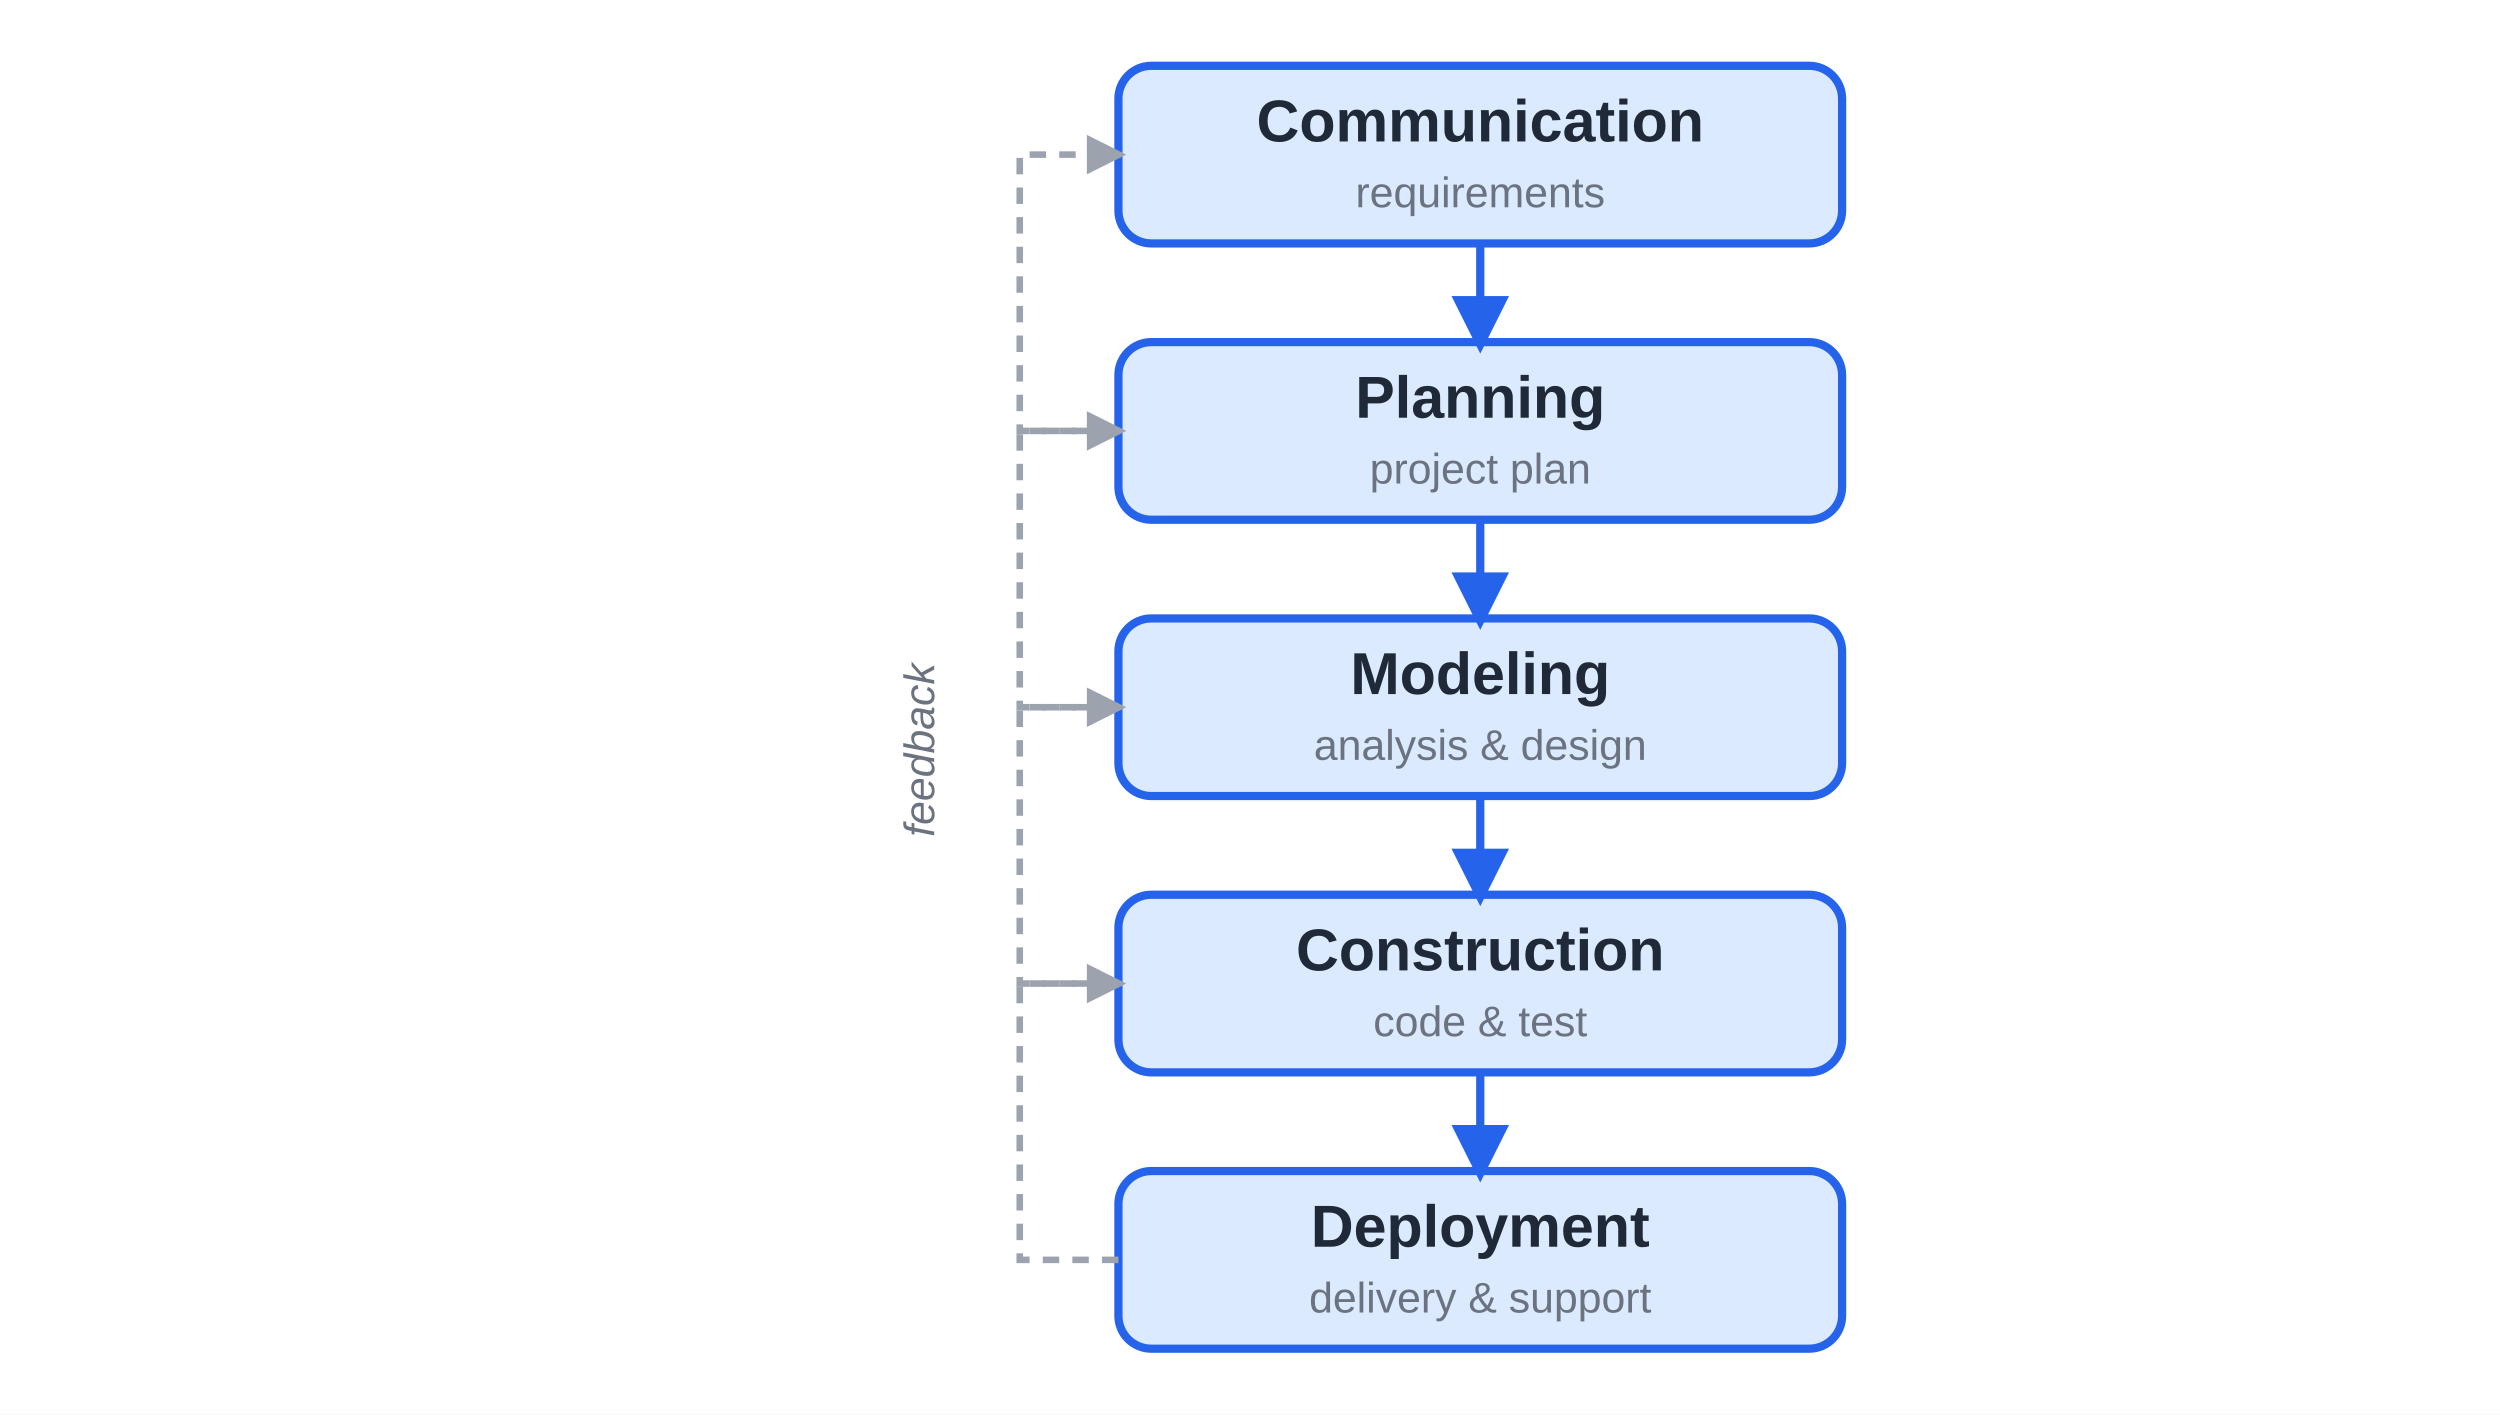
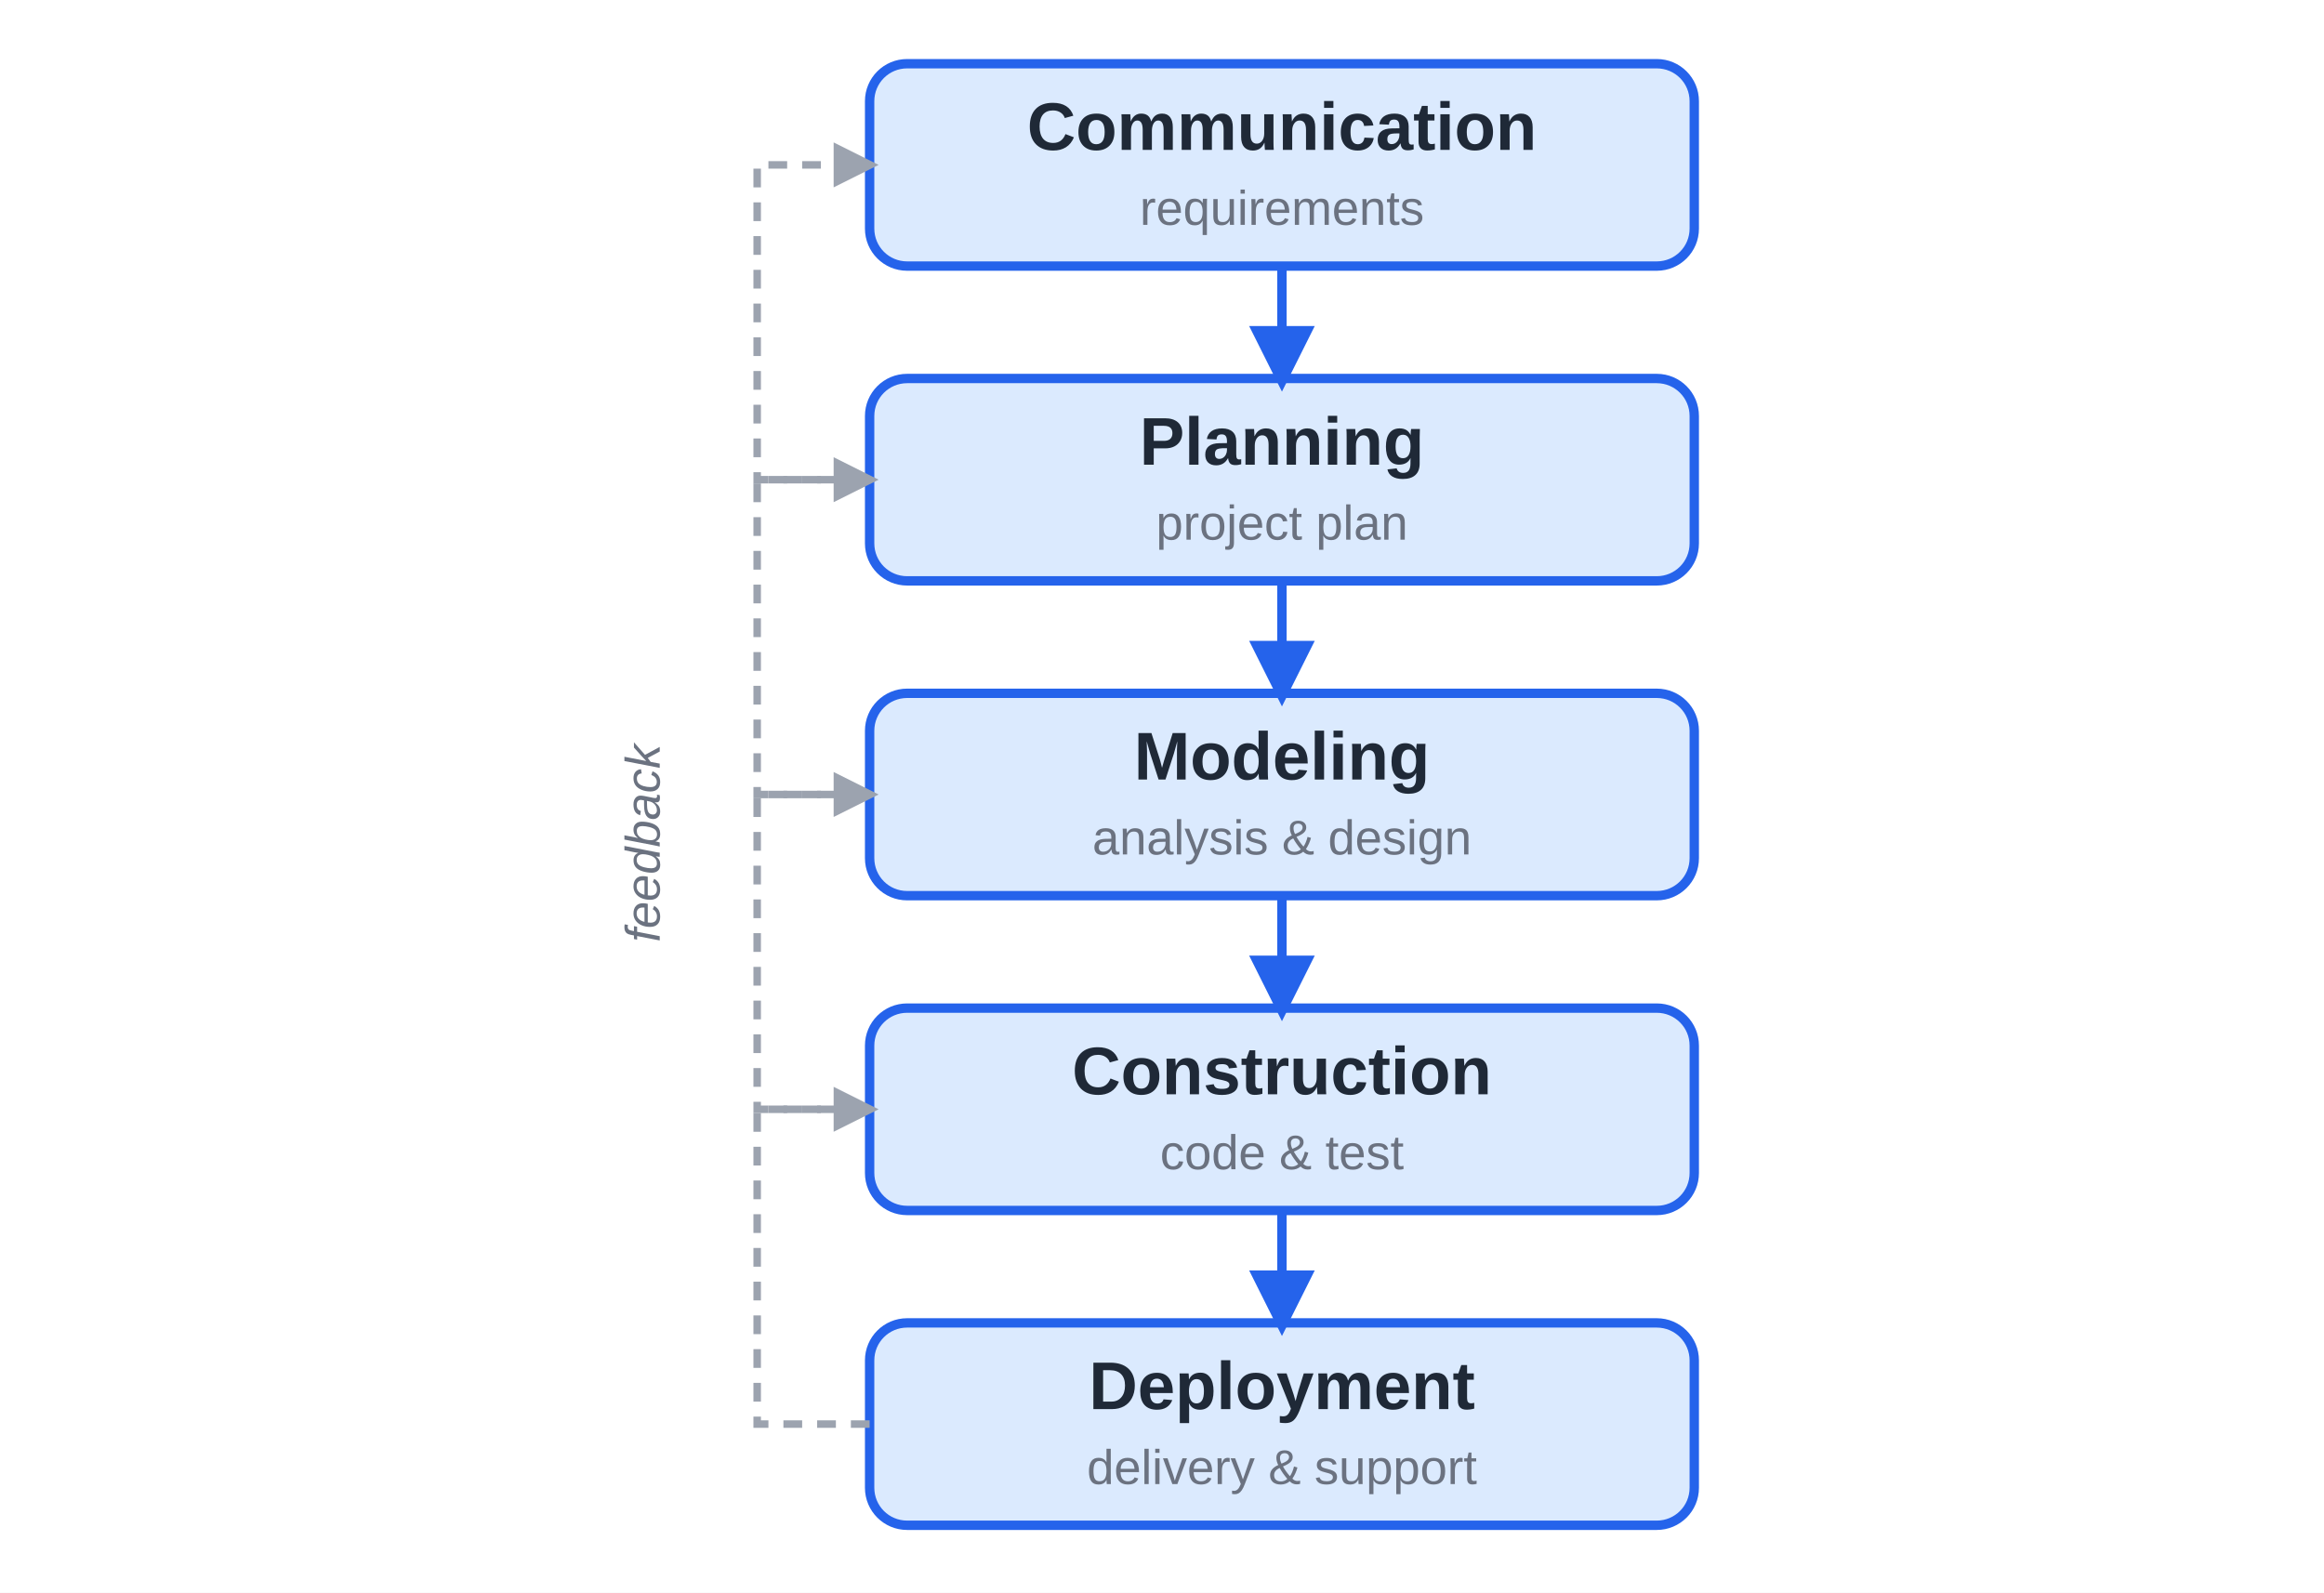
- <svg xmlns="http://www.w3.org/2000/svg" viewBox="0 0 760 430" font-family="Arial">
+ <svg xmlns="http://www.w3.org/2000/svg" viewBox="108 3 620 425" font-family="Arial">
  <defs>
    <marker id="arrB" viewBox="0 0 10 10" refX="8" refY="5" markerWidth="7" markerHeight="7" orient="auto-start-reverse">
      <path d="M0,0 L10,5 L0,10 z" fill="#2563EB" />
    </marker>
    <marker id="arrG" viewBox="0 0 10 10" refX="8" refY="5" markerWidth="6" markerHeight="6" orient="auto-start-reverse">
      <path d="M0,0 L10,5 L0,10 z" fill="#9CA3AF" />
    </marker>
  </defs>
-   <rect x="0" y="0" width="760" height="430" fill="#FFFFFF" />
+   <rect x="108" y="3" width="620" height="425" fill="#FFFFFF" />
  <g>
    <rect x="340" y="20" width="220" height="54" rx="10" fill="#DBEAFE" stroke="#2563EB" stroke-width="2.5" />
    <text x="450" y="43" text-anchor="middle" font-size="18" font-weight="bold" fill="#1F2937">Communication</text>
    <text x="450" y="63" text-anchor="middle" font-size="13" fill="#6B7280">requirements</text>
    <rect x="340" y="104" width="220" height="54" rx="10" fill="#DBEAFE" stroke="#2563EB" stroke-width="2.5" />
    <text x="450" y="127" text-anchor="middle" font-size="18" font-weight="bold" fill="#1F2937">Planning</text>
    <text x="450" y="147" text-anchor="middle" font-size="13" fill="#6B7280">project plan</text>
    <rect x="340" y="188" width="220" height="54" rx="10" fill="#DBEAFE" stroke="#2563EB" stroke-width="2.5" />
    <text x="450" y="211" text-anchor="middle" font-size="18" font-weight="bold" fill="#1F2937">Modeling</text>
    <text x="450" y="231" text-anchor="middle" font-size="13" fill="#6B7280">analysis &amp; design</text>
    <rect x="340" y="272" width="220" height="54" rx="10" fill="#DBEAFE" stroke="#2563EB" stroke-width="2.5" />
    <text x="450" y="295" text-anchor="middle" font-size="18" font-weight="bold" fill="#1F2937">Construction</text>
    <text x="450" y="315" text-anchor="middle" font-size="13" fill="#6B7280">code &amp; test</text>
    <rect x="340" y="356" width="220" height="54" rx="10" fill="#DBEAFE" stroke="#2563EB" stroke-width="2.5" />
    <text x="450" y="379" text-anchor="middle" font-size="18" font-weight="bold" fill="#1F2937">Deployment</text>
    <text x="450" y="399" text-anchor="middle" font-size="13" fill="#6B7280">delivery &amp; support</text>
  </g>
  <g stroke="#2563EB" stroke-width="2.5" fill="none">
    <path d="M 450,74 V 104" marker-end="url(#arrB)" />
    <path d="M 450,158 V 188" marker-end="url(#arrB)" />
    <path d="M 450,242 V 272" marker-end="url(#arrB)" />
    <path d="M 450,326 V 356" marker-end="url(#arrB)" />
  </g>
  <g stroke="#9CA3AF" stroke-width="2" fill="none" stroke-dasharray="5,4">
    <path d="M 340,131 H 310 V 47 H 340" marker-end="url(#arrG)" />
    <path d="M 340,215 H 310 V 131 H 340" marker-end="url(#arrG)" />
    <path d="M 340,299 H 310 V 215 H 340" marker-end="url(#arrG)" />
    <path d="M 340,383 H 310 V 299 H 340" marker-end="url(#arrG)" />
  </g>
  <text x="284" y="228" text-anchor="middle" font-size="13" font-style="italic" fill="#6B7280" transform="rotate(-90 284 228)">feedback</text>
</svg>
